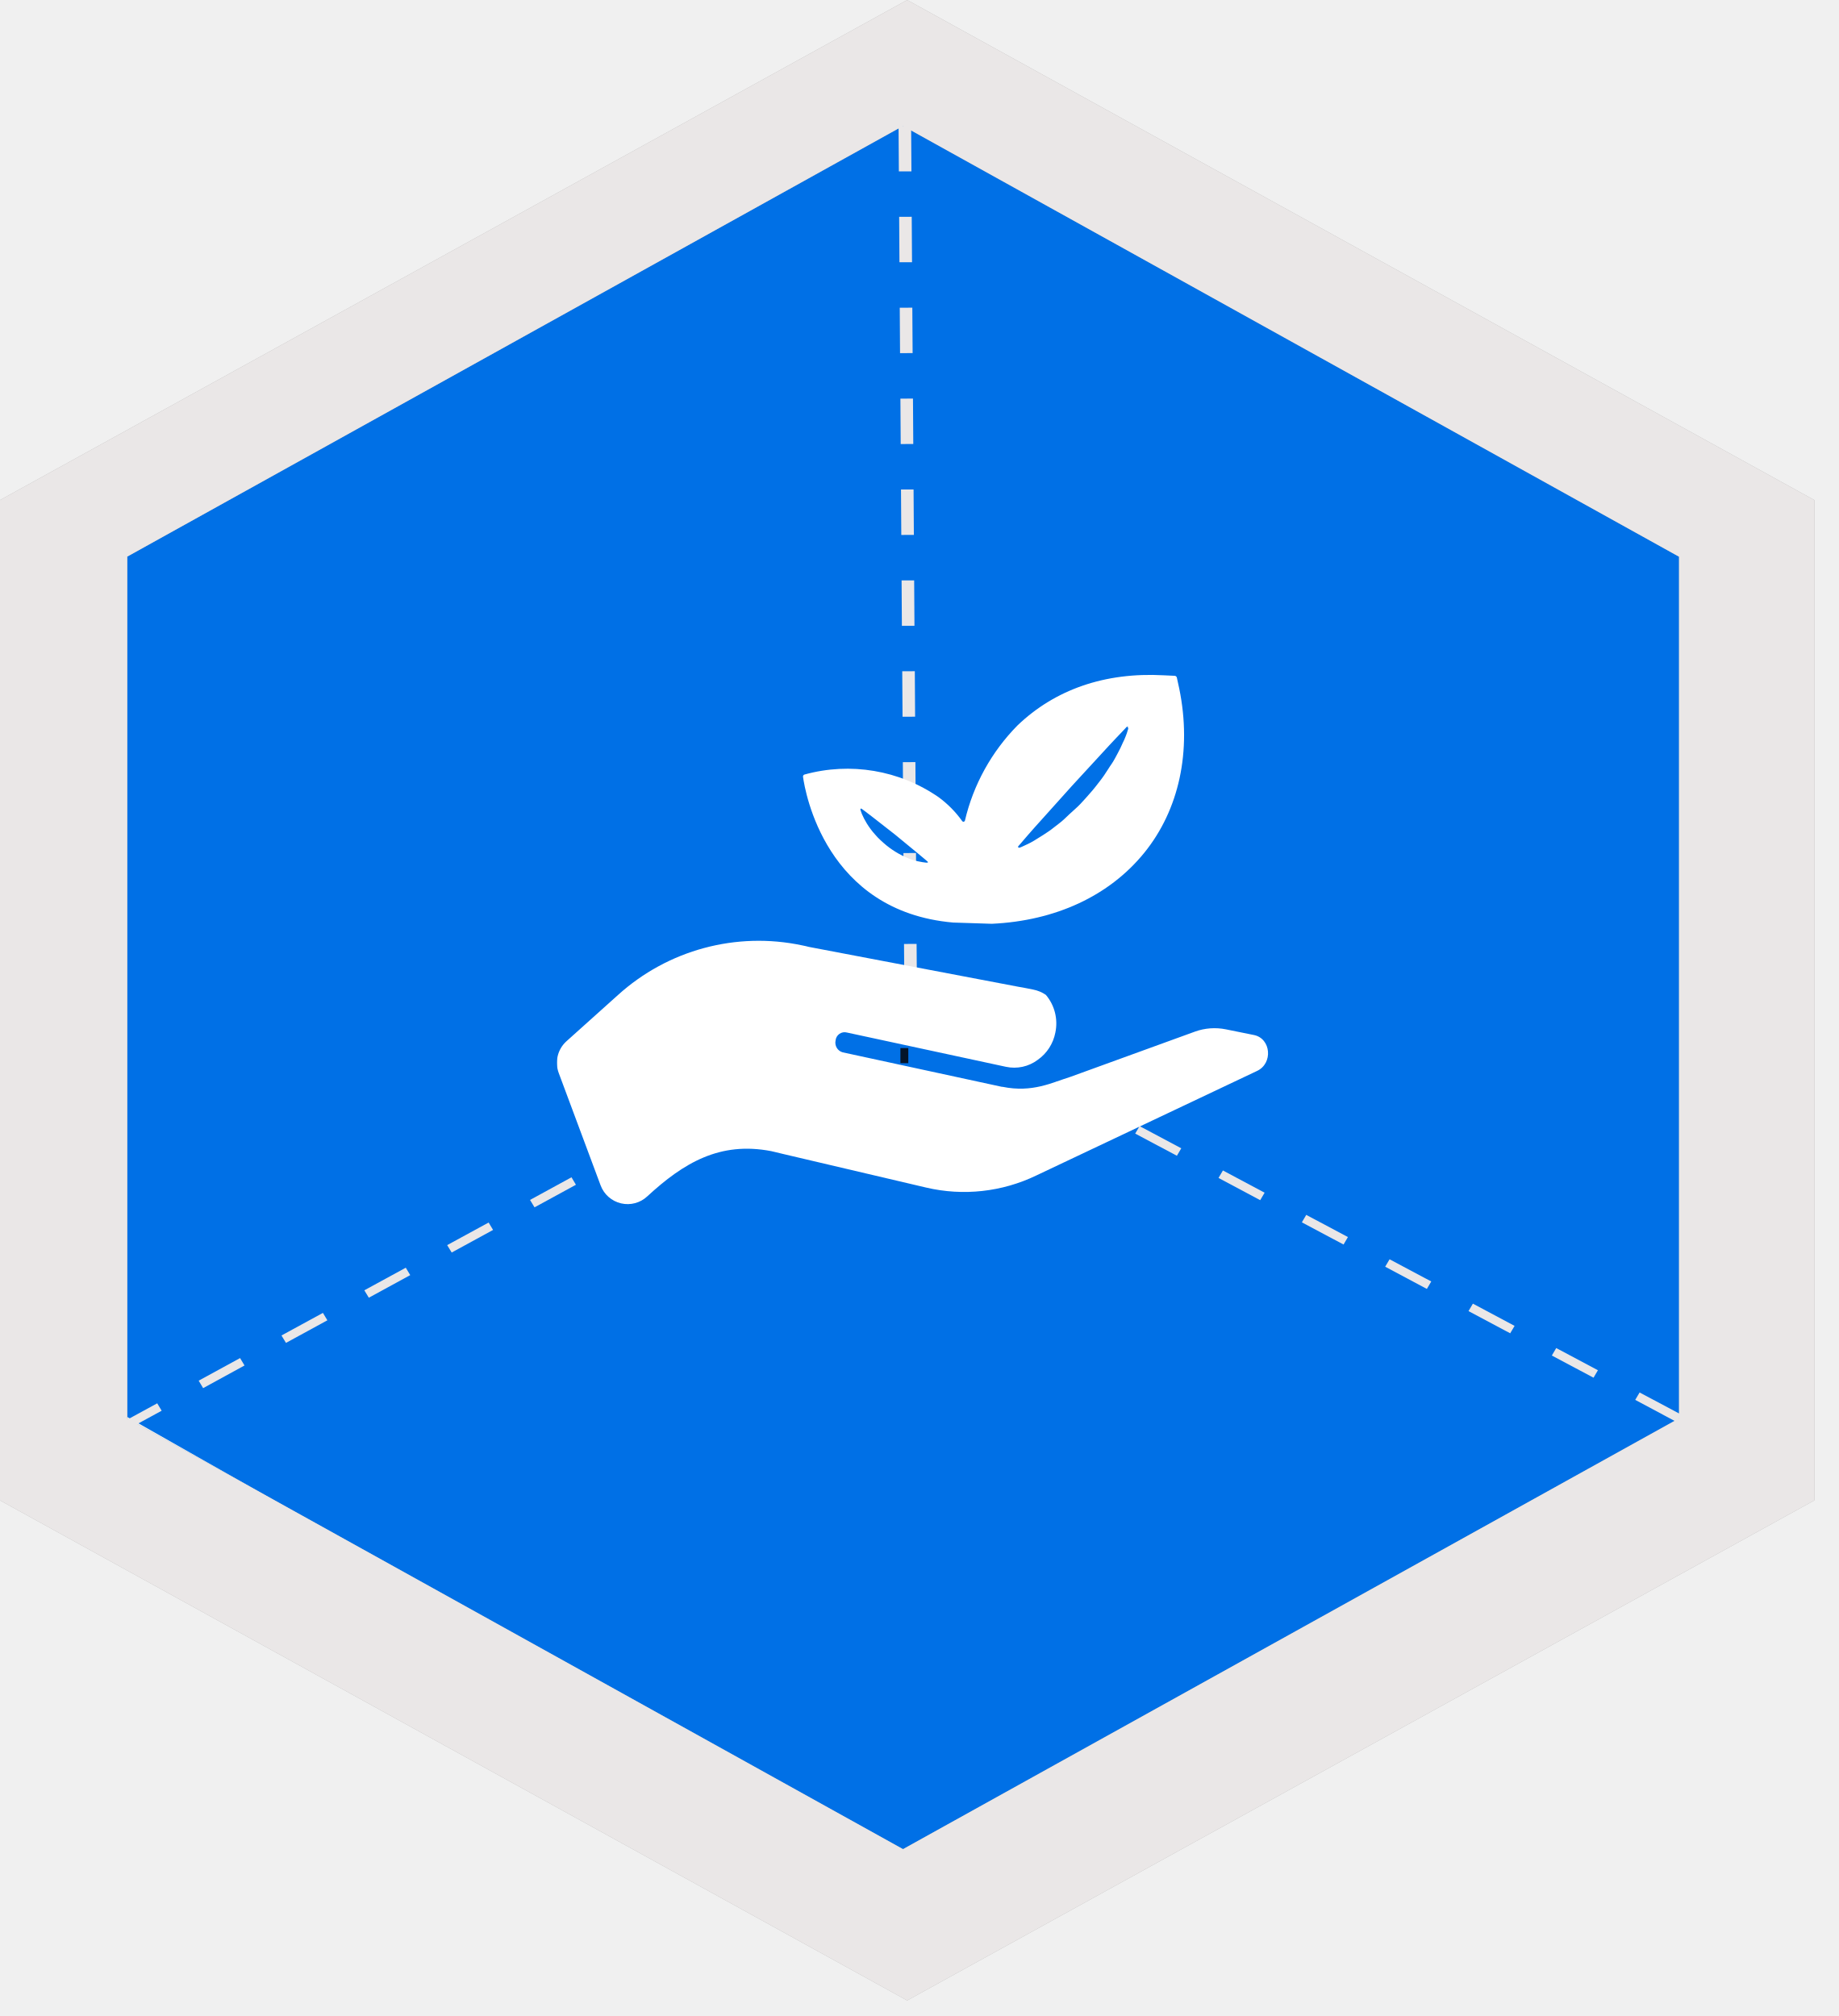
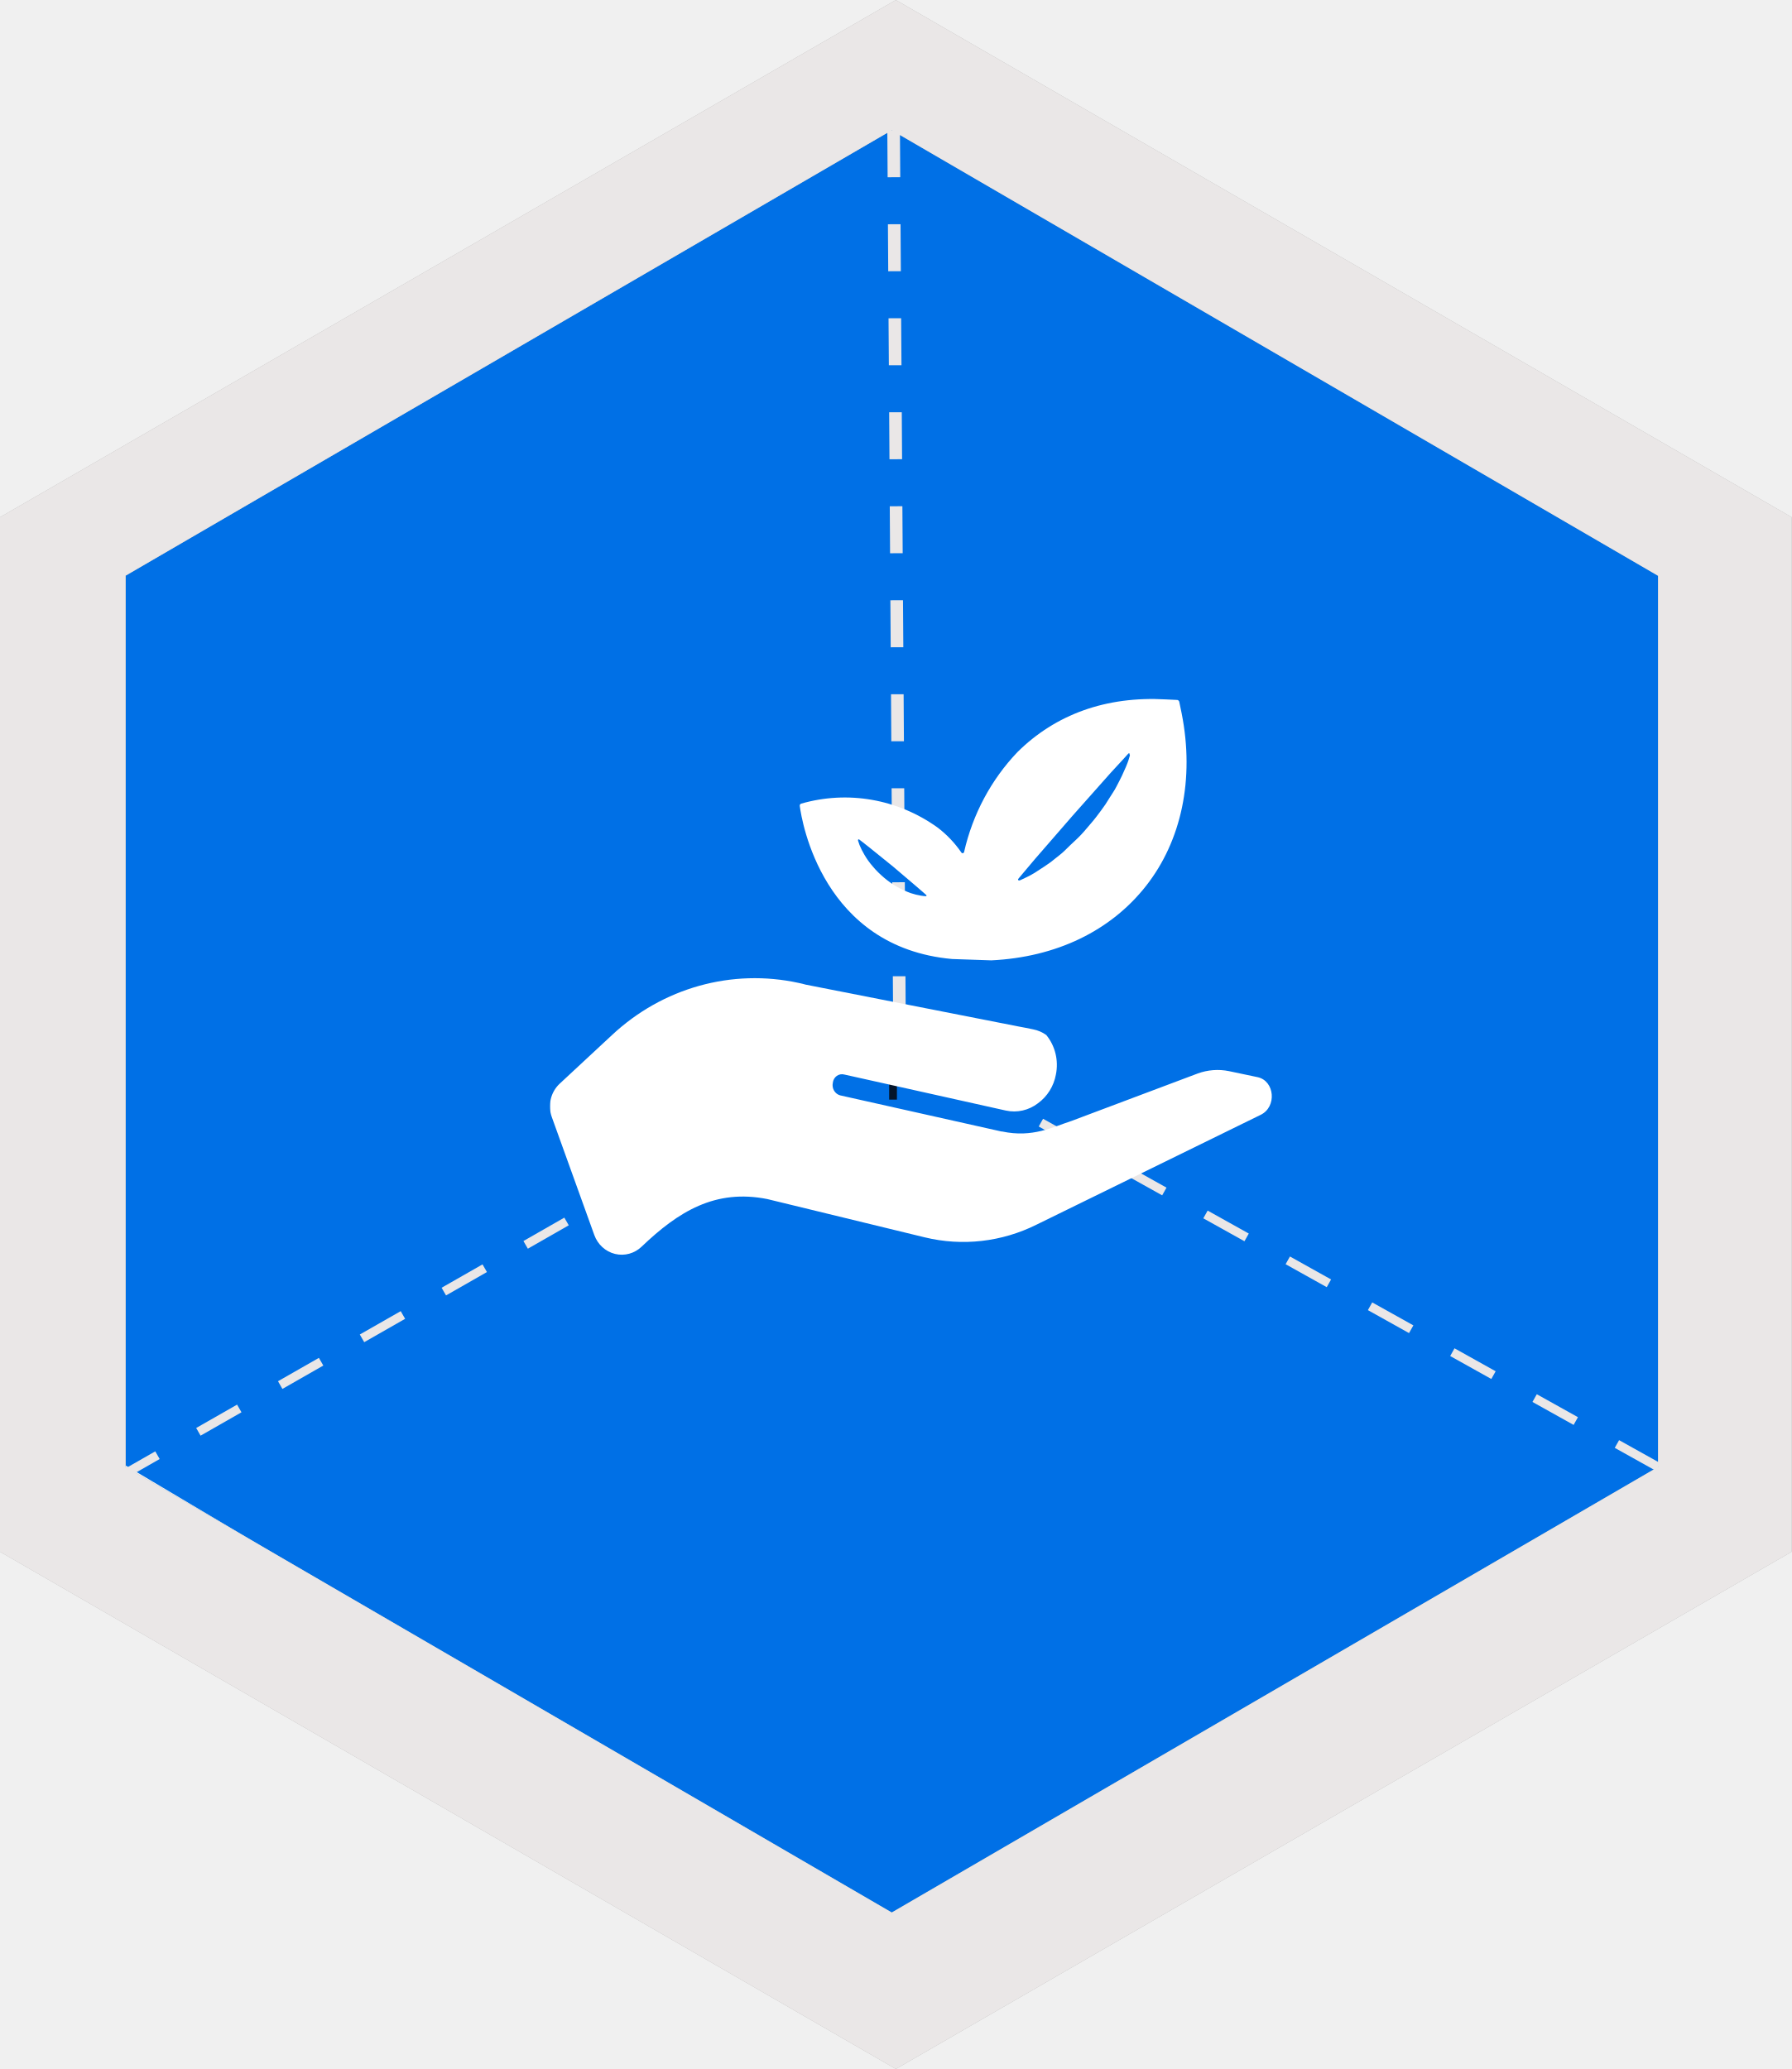
- <svg xmlns="http://www.w3.org/2000/svg" xmlns:xlink="http://www.w3.org/1999/xlink" width="31px" height="34px" viewBox="0 0 31 34" version="1.1">
+ <svg xmlns="http://www.w3.org/2000/svg" xmlns:xlink="http://www.w3.org/1999/xlink" width="71px" height="82px" viewBox="0 0 71 82" version="1.1">
  <defs>
-     <path d="M10.494,0.231 C10.71,1.285 10.49,2.278 9.902,3.002 C9.313,3.726 8.408,4.147 7.333,4.197 L6.681,4.176 C4.53,3.988 4.185,1.971 4.15,1.717 C4.148,1.701 4.158,1.685 4.174,1.68 C4.947,1.466 5.775,1.605 6.435,2.061 C6.589,2.174 6.724,2.31 6.834,2.465 C6.84,2.473 6.849,2.478 6.859,2.476 C6.869,2.474 6.877,2.467 6.88,2.457 C7.022,1.851 7.329,1.296 7.765,0.853 C8.398,0.246 9.24,-0.048 10.231,0.006 L10.423,0.015 C10.437,0.019 10.449,0.029 10.453,0.043 L10.494,0.231 Z M6.253,3.166 L6.253,3.164 C6.257,3.16 6.257,3.154 6.253,3.15 C6.253,3.15 6.185,3.09 6.081,3.005 L5.701,2.692 L5.313,2.389 C5.207,2.306 5.134,2.254 5.134,2.254 C5.132,2.253 5.128,2.253 5.126,2.254 C5.123,2.255 5.12,2.257 5.119,2.259 C5.118,2.261 5.117,2.264 5.118,2.267 L5.118,2.275 C5.118,2.275 5.126,2.301 5.142,2.343 C5.165,2.398 5.193,2.451 5.224,2.502 C5.243,2.532 5.264,2.565 5.288,2.597 C5.312,2.629 5.337,2.661 5.366,2.692 C5.394,2.725 5.424,2.757 5.456,2.786 C5.489,2.818 5.523,2.846 5.557,2.875 C5.688,2.981 5.835,3.063 5.994,3.118 C6.05,3.136 6.108,3.149 6.166,3.158 C6.21,3.166 6.238,3.166 6.238,3.166 L6.246,3.166 C6.248,3.167 6.251,3.167 6.253,3.166 Z M9.635,0.904 L9.628,0.892 C9.631,0.887 9.631,0.881 9.628,0.876 C9.623,0.871 9.614,0.871 9.608,0.876 L9.528,0.961 C9.476,1.016 9.402,1.092 9.316,1.185 L8.683,1.873 L8.058,2.569 C7.973,2.664 7.903,2.746 7.855,2.802 L7.778,2.891 C7.775,2.895 7.775,2.9 7.778,2.905 C7.779,2.908 7.782,2.911 7.785,2.913 C7.788,2.914 7.792,2.915 7.796,2.913 L7.803,2.913 L7.834,2.901 C7.854,2.892 7.883,2.879 7.92,2.861 C7.957,2.844 8,2.823 8.046,2.795 C8.093,2.767 8.144,2.734 8.2,2.699 C8.255,2.663 8.318,2.623 8.373,2.578 C8.427,2.534 8.499,2.485 8.554,2.432 C8.608,2.379 8.674,2.319 8.735,2.264 C8.796,2.21 8.855,2.149 8.912,2.083 C8.969,2.017 9.023,1.96 9.078,1.89 C9.132,1.82 9.182,1.759 9.227,1.693 C9.273,1.627 9.313,1.557 9.354,1.5 C9.394,1.443 9.427,1.373 9.459,1.316 C9.49,1.259 9.517,1.203 9.538,1.153 C9.559,1.112 9.578,1.069 9.594,1.026 C9.606,0.997 9.616,0.967 9.624,0.937 L9.635,0.904 Z M11.754,6.073 C12.042,6.132 12.078,6.552 11.805,6.679 L8.083,8.442 C7.506,8.72 6.851,8.792 6.228,8.646 L3.823,8.081 L3.673,8.045 L3.613,8.031 C2.745,7.864 2.135,8.231 1.525,8.793 C1.406,8.905 1.24,8.949 1.082,8.912 C0.923,8.875 0.794,8.761 0.737,8.608 L0.032,6.716 C-0.039,6.528 0.011,6.316 0.158,6.181 L1.028,5.4 C1.87,4.637 3.026,4.325 4.136,4.561 C4.174,4.568 4.212,4.577 4.25,4.587 L7.776,5.258 C7.86,5.273 7.945,5.288 8.029,5.306 C8.106,5.321 8.18,5.351 8.245,5.396 C8.394,5.572 8.452,5.806 8.405,6.031 C8.369,6.218 8.263,6.383 8.107,6.492 C7.954,6.607 7.759,6.649 7.572,6.609 L4.891,6.031 C4.848,6.019 4.802,6.027 4.764,6.053 C4.727,6.079 4.703,6.12 4.699,6.165 C4.68,6.253 4.732,6.341 4.819,6.365 L7.501,6.946 L7.512,6.946 C8.019,7.05 8.353,6.873 8.663,6.777 L10.76,6.015 C10.926,5.955 11.106,5.942 11.28,5.977 L11.754,6.073 Z" id="path-1" />
+     <path d="M25.034,0.571 C25.55,3.172 25.025,5.623 23.621,7.409 C22.217,9.196 20.059,10.233 17.493,10.358 L15.938,10.305 C10.806,9.841 9.984,4.864 9.9,4.237 C9.895,4.197 9.919,4.158 9.957,4.147 C11.801,3.617 13.776,3.961 15.352,5.087 C15.719,5.364 16.04,5.7 16.303,6.083 C16.316,6.104 16.34,6.115 16.363,6.111 C16.387,6.107 16.406,6.089 16.412,6.065 C16.752,4.568 17.483,3.199 18.525,2.106 C20.035,0.608 22.042,-0.119 24.406,0.016 L24.865,0.038 C24.899,0.046 24.927,0.072 24.938,0.107 L25.034,0.571 Z M14.917,7.814 L14.917,7.807 C14.926,7.798 14.926,7.782 14.917,7.773 C14.917,7.773 14.754,7.625 14.507,7.415 L13.601,6.644 L12.674,5.895 C12.421,5.692 12.249,5.563 12.249,5.563 C12.242,5.561 12.234,5.561 12.228,5.563 C12.221,5.565 12.215,5.569 12.212,5.575 C12.208,5.581 12.208,5.588 12.209,5.595 L12.209,5.613 C12.209,5.613 12.228,5.679 12.267,5.783 C12.322,5.918 12.388,6.049 12.463,6.174 C12.508,6.25 12.557,6.331 12.614,6.409 C12.671,6.488 12.732,6.566 12.801,6.644 C12.869,6.726 12.94,6.803 13.015,6.876 C13.094,6.955 13.175,7.024 13.257,7.096 C13.568,7.356 13.921,7.559 14.299,7.694 C14.433,7.739 14.57,7.772 14.709,7.795 C14.815,7.814 14.881,7.814 14.881,7.814 L14.899,7.814 C14.905,7.817 14.912,7.817 14.917,7.814 Z M22.984,2.232 L22.969,2.2 C22.976,2.189 22.976,2.174 22.969,2.163 C22.955,2.15 22.935,2.15 22.921,2.163 L22.731,2.373 C22.607,2.507 22.429,2.696 22.223,2.924 L20.714,4.623 L19.223,6.34 C19.02,6.576 18.854,6.776 18.739,6.914 L18.555,7.133 C18.548,7.144 18.548,7.158 18.555,7.168 C18.558,7.177 18.564,7.184 18.572,7.188 C18.58,7.192 18.589,7.193 18.598,7.19 L18.616,7.19 L18.688,7.158 C18.736,7.137 18.806,7.105 18.893,7.061 C18.981,7.017 19.084,6.967 19.195,6.898 C19.307,6.829 19.428,6.748 19.561,6.66 C19.694,6.572 19.844,6.472 19.974,6.362 C20.104,6.253 20.276,6.134 20.406,6.002 C20.536,5.87 20.693,5.723 20.838,5.588 C20.983,5.454 21.125,5.303 21.26,5.14 C21.396,4.977 21.526,4.836 21.656,4.664 C21.786,4.491 21.903,4.341 22.012,4.178 C22.121,4.015 22.217,3.843 22.314,3.702 C22.411,3.561 22.489,3.388 22.565,3.247 C22.64,3.106 22.703,2.968 22.755,2.846 C22.804,2.744 22.848,2.639 22.888,2.533 C22.916,2.461 22.94,2.388 22.96,2.313 L22.984,2.232 Z M28.041,14.987 C28.726,15.132 28.814,16.169 28.162,16.482 L19.283,20.833 C17.906,21.519 16.345,21.697 14.857,21.337 L9.121,19.942 L8.762,19.855 L8.62,19.82 C6.549,19.407 5.094,20.312 3.638,21.701 C3.355,21.975 2.958,22.085 2.58,21.993 C2.203,21.901 1.894,21.62 1.758,21.243 L0.076,16.573 C-0.093,16.111 0.026,15.588 0.378,15.254 L2.452,13.326 C4.461,11.443 7.218,10.673 9.867,11.255 C9.957,11.274 10.048,11.295 10.138,11.321 L18.549,12.975 C18.752,13.013 18.954,13.051 19.153,13.094 C19.338,13.13 19.514,13.206 19.669,13.317 C20.023,13.75 20.164,14.329 20.05,14.884 C19.966,15.345 19.711,15.753 19.34,16.022 C18.974,16.304 18.509,16.409 18.063,16.31 L11.669,14.884 C11.565,14.855 11.454,14.875 11.366,14.938 C11.278,15.002 11.221,15.102 11.21,15.213 C11.164,15.431 11.29,15.649 11.497,15.708 L17.894,17.141 L17.921,17.141 C19.129,17.398 19.926,16.962 20.666,16.724 L25.668,14.843 C26.066,14.697 26.495,14.664 26.909,14.749 L28.041,14.987 Z" id="path-1" />
  </defs>
  <g id="SeMI-Website" stroke="none" stroke-width="1" fill="none" fill-rule="evenodd">
-     <g id="Products" transform="translate(-768, -2112)">
-       <g id="Group-5" transform="translate(-135, 274)">
-         <g id="Group-9" transform="translate(463, 1798)">
-           <g id="Group-6" transform="translate(400, 0)">
-             <g id="Group-3">
-               <g id="Group-4">
-                 <g id="icons/PointSolutions/SME" transform="translate(40, 40)">
-                   <g id="Group-5-Copy-5">
-                     <g id="Group-3">
-                       <polygon id="Path" fill="#0070E6" points="2.147 23.898 2.147 9.329 15.296 2.045 28.446 9.329 28.446 23.898 15.248 31.335" />
-                       <path d="M15.296,0 L0,8.434 L0,25.304 L15.147,33.656 L15.296,33.738 L30.593,25.304 L30.593,8.434 L15.445,0.082 L15.296,0 Z M2.142,23.921 L2.142,9.389 L15.226,2.124 L28.311,9.389 L28.311,23.921 L15.226,31.186 L2.142,23.921 Z" id="Fill-24" fill="#ABABAB" />
-                     </g>
-                     <g id="Group-32-Copy">
-                       <g id="Group-23" transform="translate(1.610145, 8.517582)" fill="#04152A">
-                         <polygon id="Fill-9" points="0.349 0.96 0.12 0.829 0.188 0.72 0.417 0.85" />
-                         <polygon id="Fill-13" points="13.638 8.583 13.376 8.433 13.444 8.323 13.638 8.434 13.833 8.323 13.901 8.433" />
-                         <polygon id="Fill-17" points="26.928 0.96 26.86 0.85 27.088 0.72 27.156 0.829" />
-                         <polygon id="Fill-19" points="13.572 23.073 13.705 23.073 13.705 22.817 13.572 22.817" />
-                         <polygon id="Fill-22" points="13.572 9.413 13.705 9.413 13.705 9.158 13.572 9.158" />
-                       </g>
-                       <path d="M15.296,0 L0,8.434 L0,25.304 L15.147,33.656 L15.296,33.738 L30.593,25.304 L30.593,8.434 L15.445,0.082 L15.296,0 Z M2.142,23.921 L2.142,9.389 L15.226,2.124 L28.311,9.389 L28.311,23.921 L15.226,31.186 L2.142,23.921 Z" id="Fill-24" fill="#EAE7E7" />
-                       <path d="M15.224,16.806 L15.299,16.932 L14.601,17.313 L14.525,17.188 L15.224,16.806 Z M13.827,17.569 L13.902,17.694 L13.204,18.075 L13.128,17.95 L13.827,17.569 Z M12.43,18.331 L12.505,18.456 L11.807,18.837 L11.731,18.712 L12.43,18.331 Z M11.033,19.093 L11.108,19.218 L10.41,19.599 L10.334,19.474 L11.033,19.093 Z M9.636,19.855 L9.711,19.981 L9.013,20.362 L8.937,20.237 L9.636,19.855 Z M8.239,20.618 L8.314,20.743 L7.616,21.124 L7.54,20.999 L8.239,20.618 Z M6.842,21.38 L6.917,21.505 L6.219,21.886 L6.143,21.761 L6.842,21.38 Z M5.445,22.142 L5.52,22.267 L4.822,22.648 L4.746,22.523 L5.445,22.142 Z M4.048,22.904 L4.123,23.029 L3.425,23.411 L3.35,23.285 L4.048,22.904 Z M2.651,23.667 L2.726,23.792 L2.179,24.09 L2.104,23.965 L2.651,23.667 Z" id="Path-2" fill="#EAE7E7" fill-rule="nonzero" />
-                       <path d="M28.348,23.858 L28.274,23.984 L27.572,23.609 L27.646,23.484 L28.348,23.858 Z M26.943,23.109 L26.869,23.235 L26.166,22.861 L26.24,22.735 L26.943,23.109 Z M25.538,22.361 L25.464,22.486 L24.761,22.112 L24.835,21.986 L25.538,22.361 Z M24.133,21.612 L24.059,21.738 L23.356,21.363 L23.43,21.238 L24.133,21.612 Z M22.728,20.863 L22.654,20.989 L21.951,20.615 L22.025,20.489 L22.728,20.863 Z M21.323,20.115 L21.249,20.241 L20.546,19.866 L20.62,19.74 L21.323,20.115 Z M19.918,19.366 L19.844,19.492 L19.141,19.118 L19.215,18.992 L19.918,19.366 Z M18.513,18.617 L18.439,18.743 L17.736,18.369 L17.81,18.243 L18.513,18.617 Z M17.108,17.869 L17.034,17.995 L16.331,17.62 L16.405,17.495 L17.108,17.869 Z M15.703,17.12 L15.629,17.246 L15.474,17.164 L15.548,17.038 L15.703,17.12 Z" id="Path-4" fill="#EAE7E7" fill-rule="nonzero" />
-                       <path d="M15.151,2.124 L15.363,2.123 L15.368,2.89 L15.156,2.89 L15.151,2.124 Z M15.161,3.657 L15.373,3.656 L15.378,4.423 L15.166,4.423 L15.161,3.657 Z M15.171,5.19 L15.383,5.189 L15.388,5.955 L15.176,5.956 L15.171,5.19 Z M15.182,6.723 L15.394,6.722 L15.399,7.488 L15.187,7.489 L15.182,6.723 Z M15.192,8.255 L15.404,8.255 L15.409,9.021 L15.197,9.022 L15.192,8.255 Z M15.202,9.788 L15.414,9.788 L15.419,10.554 L15.207,10.555 L15.202,9.788 Z M15.213,11.321 L15.425,11.32 L15.43,12.087 L15.218,12.088 L15.213,11.321 Z M15.223,12.854 L15.435,12.853 L15.44,13.62 L15.228,13.62 L15.223,12.854 Z M15.233,14.387 L15.445,14.386 L15.45,15.153 L15.238,15.153 L15.233,14.387 Z M15.243,15.92 L15.455,15.919 L15.461,16.685 L15.249,16.686 L15.243,15.92 Z" id="Path-3" fill="#EAE7E7" fill-rule="nonzero" />
-                       <g id="Group-31" transform="translate(8.587442, 10.47925)" />
-                     </g>
-                     <g id="icons/industries/SME" transform="translate(9.389857, 10.38094)">
-                       <g id="background/black" transform="translate(0, 1.001868)">
-                         <mask id="mask-2" fill="white">
-                           <use xlink:href="#path-1" />
-                         </mask>
-                         <g id="Mask" fill-rule="nonzero" />
-                         <g id="background/white" mask="url(#mask-2)" fill="#FFFFFF">
-                           <g transform="translate(0, -1.001868)" id="Combined-Shape">
-                             <polygon points="0 0 12.022 0 12.022 12.022 0 12.022" />
-                           </g>
-                         </g>
-                       </g>
-                     </g>
-                   </g>
+     <g id="Styleguide-–-Product-Branding" transform="translate(-509, -5765)">
+       <g id="icons/PointSolutions/SME" transform="translate(509, 5765)">
+         <g id="Group-5-Copy-5">
+           <g id="Group-3">
+             <polygon id="Path" fill="#0070E6" points="4.982 58.084 4.982 22.674 35.5 4.97 66.018 22.674 66.018 58.084 35.389 76.159" />
+             <path d="M35.5,0 L0,20.499 L0,61.5 L35.154,81.8 L35.5,82 L71,61.5 L71,20.499 L35.846,0.2 L35.5,0 Z M4.97,58.139 L4.97,22.82 L35.338,5.162 L65.705,22.82 L65.705,58.139 L35.338,75.798 L4.97,58.139 Z" id="Fill-24" fill="#ABABAB" />
+           </g>
+           <g id="Group-32-Copy">
+             <g id="Group-23" transform="translate(3.736842, 20.70189)" fill="#04152A">
+               <polygon id="Fill-9" points="0.809 2.334 0.279 2.016 0.437 1.749 0.967 2.067" />
+               <polygon id="Fill-13" points="31.652 20.861 31.043 20.496 31.201 20.229 31.652 20.499 32.103 20.229 32.261 20.496" />
+               <polygon id="Fill-17" points="62.495 2.334 62.337 2.067 62.867 1.749 63.024 2.016" />
+               <polygon id="Fill-19" points="31.498 56.078 31.806 56.078 31.806 55.457 31.498 55.457" />
+               <polygon id="Fill-22" points="31.498 22.879 31.806 22.879 31.806 22.257 31.498 22.257" />
+             </g>
+             <path d="M35.5,0 L0,20.499 L0,61.5 L35.154,81.8 L35.5,82 L71,61.5 L71,20.499 L35.846,0.2 L35.5,0 Z M4.97,58.139 L4.97,22.82 L35.338,5.162 L65.705,22.82 L65.705,58.139 L35.338,75.798 L4.97,58.139 Z" id="Fill-24" fill="#EAE7E7" />
+             <path d="M35.331,40.848 L35.506,41.152 L33.885,42.078 L33.71,41.774 L35.331,40.848 Z M32.089,42.701 L32.264,43.005 L30.643,43.931 L30.468,43.627 L32.089,42.701 Z M28.847,44.553 L29.022,44.857 L27.401,45.784 L27.226,45.479 L28.847,44.553 Z M25.605,46.406 L25.78,46.71 L24.159,47.636 L23.984,47.332 L25.605,46.406 Z M22.363,48.258 L22.538,48.562 L20.917,49.489 L20.742,49.185 L22.363,48.258 Z M19.121,50.111 L19.296,50.415 L17.675,51.341 L17.5,51.037 L19.121,50.111 Z M15.879,51.964 L16.054,52.268 L14.433,53.194 L14.258,52.89 L15.879,51.964 Z M12.637,53.816 L12.812,54.12 L11.191,55.047 L11.016,54.742 L12.637,53.816 Z M9.395,55.669 L9.569,55.973 L7.948,56.899 L7.774,56.595 L9.395,55.669 Z M6.153,57.521 L6.327,57.825 L5.058,58.551 L4.883,58.247 L6.153,57.521 Z" id="Path-2" fill="#EAE7E7" fill-rule="nonzero" />
+             <path d="M65.79,57.986 L65.619,58.292 L63.988,57.382 L64.16,57.077 L65.79,57.986 Z M62.53,56.167 L62.358,56.473 L60.727,55.563 L60.899,55.257 L62.53,56.167 Z M59.269,54.347 L59.097,54.653 L57.467,53.743 L57.638,53.437 L59.269,54.347 Z M56.008,52.528 L55.836,52.834 L54.206,51.924 L54.377,51.618 L56.008,52.528 Z M52.747,50.708 L52.575,51.014 L50.945,50.104 L51.117,49.798 L52.747,50.708 Z M49.486,48.889 L49.314,49.194 L47.684,48.285 L47.856,47.979 L49.486,48.889 Z M46.225,47.069 L46.054,47.375 L44.423,46.465 L44.595,46.159 L46.225,47.069 Z M42.964,45.25 L42.793,45.555 L41.162,44.646 L41.334,44.34 L42.964,45.25 Z M39.704,43.43 L39.532,43.736 L37.901,42.826 L38.073,42.52 L39.704,43.43 Z M36.443,41.61 L36.271,41.916 L35.912,41.716 L36.083,41.41 L36.443,41.61 Z" id="Path-4" fill="#EAE7E7" fill-rule="nonzero" />
+             <path d="M35.162,5.162 L35.662,5.161 L35.674,7.024 L35.174,7.025 L35.162,5.162 Z M35.186,8.888 L35.686,8.886 L35.698,10.749 L35.198,10.751 L35.186,8.888 Z M35.21,12.614 L35.71,12.612 L35.723,14.475 L35.223,14.476 L35.21,12.614 Z M35.235,16.339 L35.735,16.338 L35.747,18.2 L35.247,18.202 L35.235,16.339 Z M35.259,20.065 L35.759,20.063 L35.771,21.926 L35.271,21.927 L35.259,20.065 Z M35.283,23.79 L35.783,23.789 L35.796,25.651 L35.296,25.653 L35.283,23.79 Z M35.308,27.516 L35.808,27.514 L35.82,29.377 L35.32,29.379 L35.308,27.516 Z M35.332,31.241 L35.832,31.24 L35.844,33.103 L35.344,33.104 L35.332,31.241 Z M35.356,34.967 L35.856,34.965 L35.868,36.828 L35.368,36.83 L35.356,34.967 Z M35.381,38.692 L35.881,38.691 L35.893,40.554 L35.393,40.555 L35.381,38.692 Z" id="Path-3" fill="#EAE7E7" fill-rule="nonzero" />
+             <g id="Group-31" transform="translate(19.92983, 25.4697)" />
+           </g>
+           <g id="icons/industries/SME" transform="translate(21.79208, 25.23077)">
+             <g id="background/black" transform="translate(0, 2.47246)">
+               <mask id="mask-2" fill="white">
+                 <use xlink:href="#path-1" />
+               </mask>
+               <g id="Mask" fill-rule="nonzero" />
+               <g id="background/white" mask="url(#mask-2)" fill="#FFFFFF">
+                 <g transform="translate(0, -2.47246)" id="Combined-Shape">
+                   <polygon points="0 0 28.95 0 28.95 29.67 0 29.67" />
                </g>
              </g>
            </g>
          </g>
        </g>
      </g>
    </g>
  </g>
</svg>
